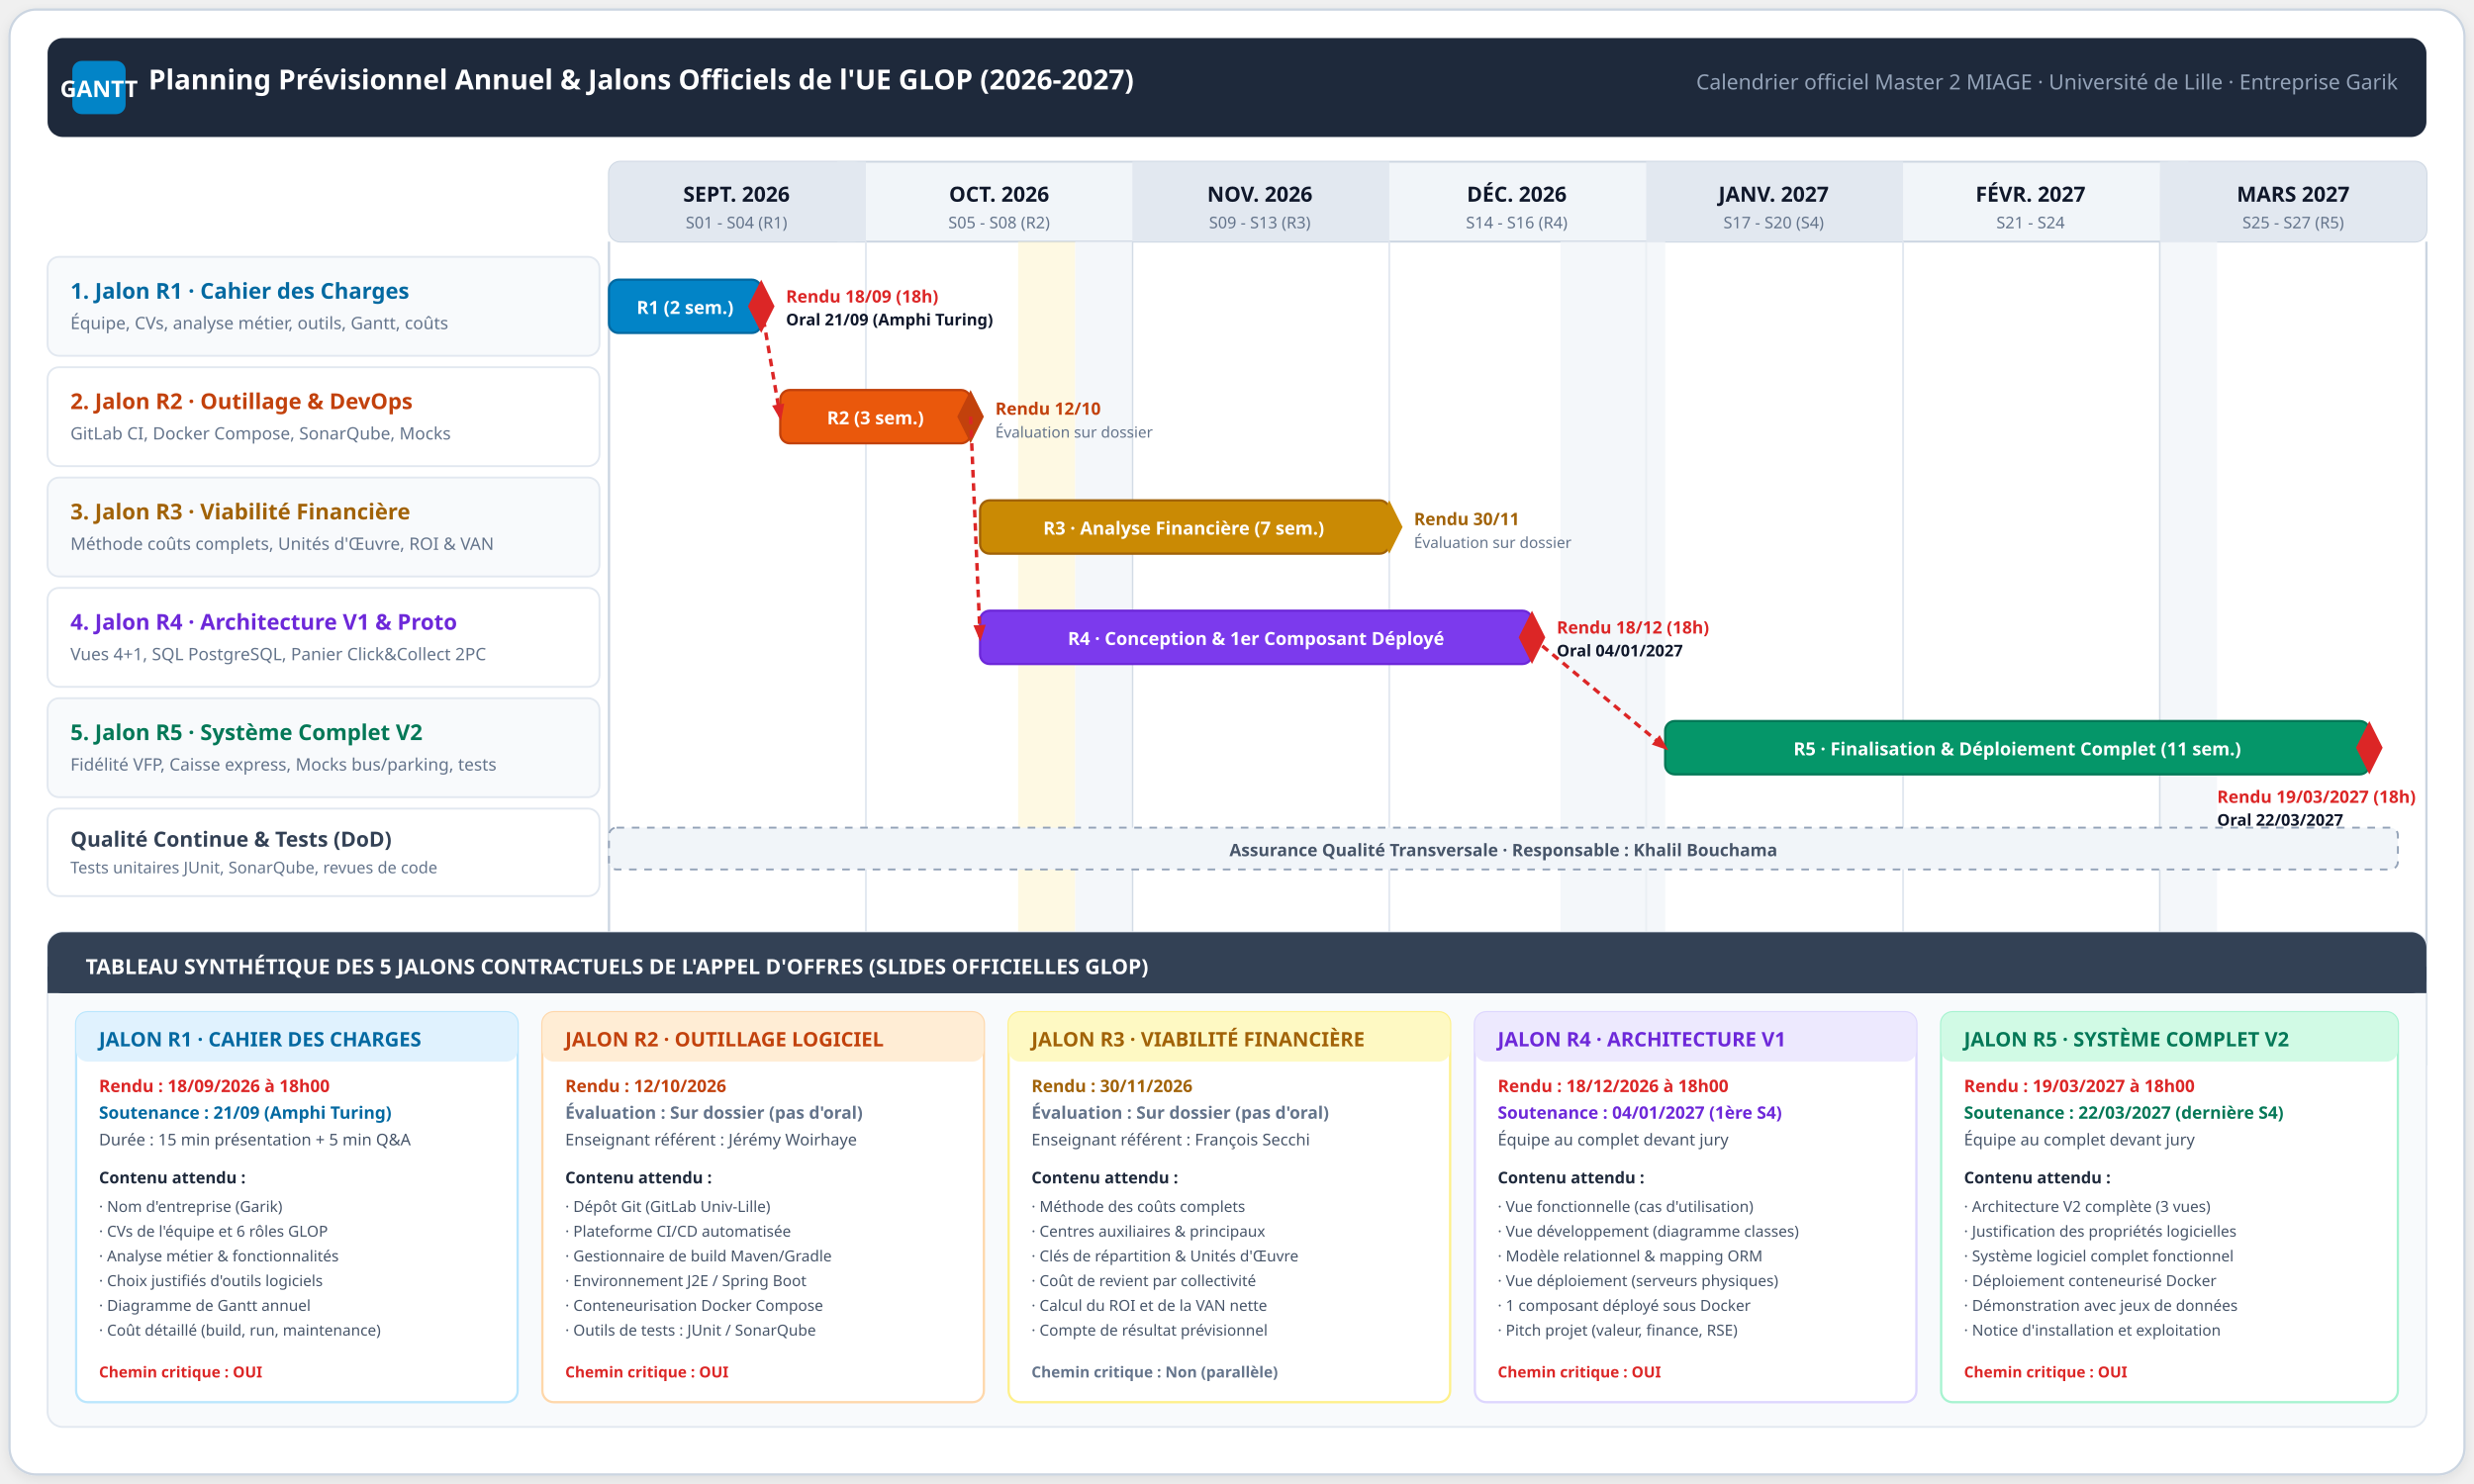
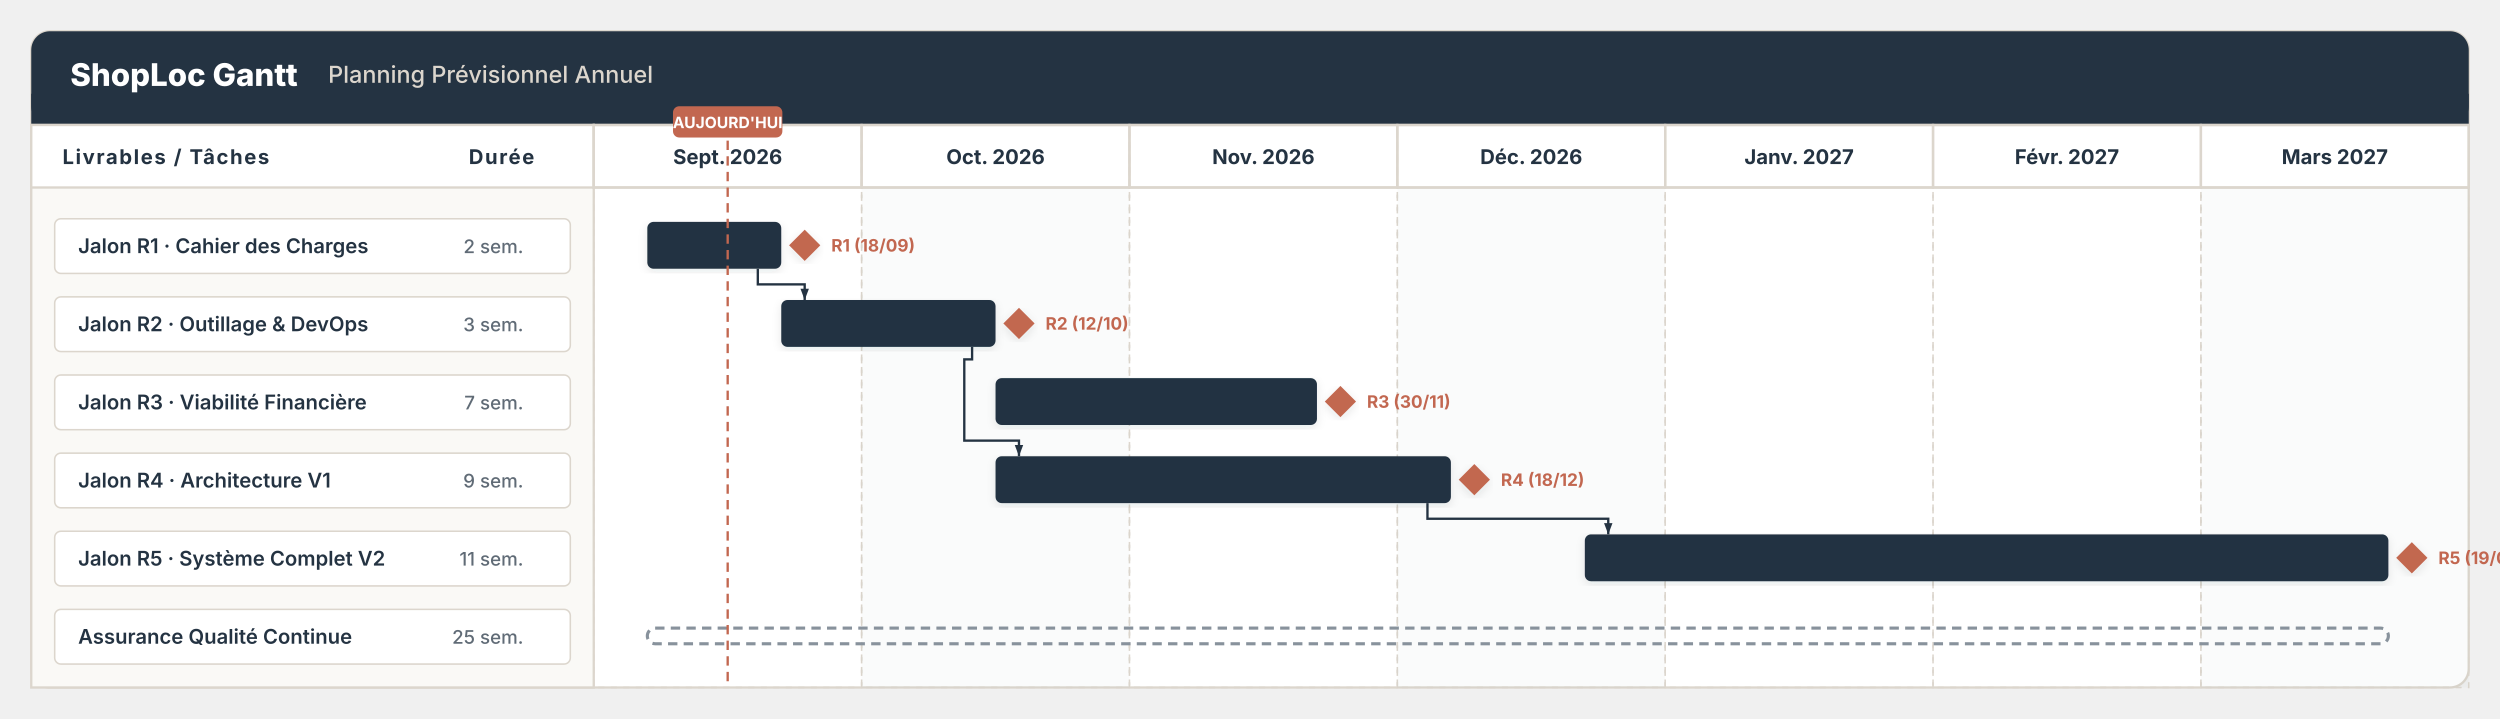
- <svg xmlns="http://www.w3.org/2000/svg" viewBox="0 0 1300 780" width="1300" height="780" style="font-family: 'Segoe UI', system-ui, -apple-system, sans-serif;">
+ <svg xmlns="http://www.w3.org/2000/svg" viewBox="0 0 1600 460" width="1600" height="460" style="font-family: 'Plus Jakarta Sans', system-ui, -apple-system, sans-serif; background-color: #FAF9F6;">
  <defs>
-     <filter id="shadow-gantt" x="-2%" y="-2%" width="104%" height="106%">
-       <feDropShadow dx="0" dy="2" stdDeviation="3" flood-color="#0F172A" flood-opacity="0.08" />
+     <filter id="shadow-bar" x="-10%" y="-10%" width="120%" height="120%">
+       <feDropShadow dx="0" dy="2" stdDeviation="3" flood-color="#243342" flood-opacity="0.10" />
    </filter>
-     <marker id="arrow-crit" viewBox="0 0 10 10" refX="6" refY="5" markerWidth="6" markerHeight="6" orient="auto-start-reverse">
-       <path d="M 0 2 L 8 5 L 0 8 z" fill="#DC2626" />
+     <marker id="arrow-crit" viewBox="0 0 10 10" refX="8" refY="5" markerWidth="6" markerHeight="6" orient="auto-start-reverse">
+       <path d="M 0 2 L 8 5 L 0 8 z" fill="#243342" />
    </marker>
  </defs>
-   <rect x="5" y="5" width="1290" height="770" rx="14" fill="#FFFFFF" stroke="#CBD5E1" stroke-width="1.2" filter="url(#shadow-gantt)" />
-   <rect x="25" y="20" width="1250" height="52" rx="8" fill="#1E293B" />
-   <rect x="38" y="32" width="28" height="28" rx="5" fill="#0284C7" />
-   <text x="52" y="51" text-anchor="middle" font-size="12" font-weight="800" fill="#FFFFFF">GANTT</text>
-   <text x="78" y="47" font-size="14.5" font-weight="700" fill="#FFFFFF">Planning Prévisionnel Annuel &amp; Jalons Officiels de l'UE GLOP (2026-2027)</text>
-   <text x="1260" y="47" text-anchor="end" font-size="11" font-weight="500" fill="#94A3B8">Calendrier officiel Master 2 MIAGE · Université de Lille · Entreprise Garik</text>
-   <g transform="translate(320, 85)">
-     <rect x="0" y="0" width="955" height="42" rx="6" fill="#F1F5F9" stroke="#CBD5E1" stroke-width="1" />
-     <rect x="0" y="0" width="135" height="42" rx="6" fill="#E2E8F0" />
-     <rect x="120" y="0" width="15" height="42" fill="#E2E8F0" />
-     <text x="67" y="21" text-anchor="middle" font-size="11" font-weight="700" fill="#0F172A">SEPT. 2026</text>
-     <text x="67" y="35" text-anchor="middle" font-size="8.5" fill="#64748B">S01 - S04 (R1)</text>
-     <text x="205" y="21" text-anchor="middle" font-size="11" font-weight="700" fill="#0F172A">OCT. 2026</text>
-     <text x="205" y="35" text-anchor="middle" font-size="8.5" fill="#64748B">S05 - S08 (R2)</text>
-     <rect x="275" y="0" width="135" height="42" fill="#E2E8F0" />
-     <text x="342" y="21" text-anchor="middle" font-size="11" font-weight="700" fill="#0F172A">NOV. 2026</text>
-     <text x="342" y="35" text-anchor="middle" font-size="8.5" fill="#64748B">S09 - S13 (R3)</text>
-     <text x="477" y="21" text-anchor="middle" font-size="11" font-weight="700" fill="#0F172A">DÉC. 2026</text>
-     <text x="477" y="35" text-anchor="middle" font-size="8.5" fill="#64748B">S14 - S16 (R4)</text>
-     <rect x="545" y="0" width="135" height="42" fill="#E2E8F0" />
-     <text x="612" y="21" text-anchor="middle" font-size="11" font-weight="700" fill="#0F172A">JANV. 2027</text>
-     <text x="612" y="35" text-anchor="middle" font-size="8.5" fill="#64748B">S17 - S20 (S4)</text>
-     <text x="747" y="21" text-anchor="middle" font-size="11" font-weight="700" fill="#0F172A">FÉVR. 2027</text>
-     <text x="747" y="35" text-anchor="middle" font-size="8.5" fill="#64748B">S21 - S24</text>
-     <rect x="815" y="0" width="140" height="42" rx="6" fill="#E2E8F0" />
-     <rect x="815" y="0" width="15" height="42" fill="#E2E8F0" />
-     <text x="885" y="21" text-anchor="middle" font-size="11" font-weight="700" fill="#0F172A">MARS 2027</text>
-     <text x="885" y="35" text-anchor="middle" font-size="8.5" fill="#64748B">S25 - S27 (R5)</text>
-     <line x1="0" y1="42" x2="0" y2="475" stroke="#CBD5E1" stroke-width="1.2" />
-     <line x1="135" y1="42" x2="135" y2="475" stroke="#E2E8F0" stroke-width="1" />
-     <line x1="275" y1="42" x2="275" y2="475" stroke="#CBD5E1" stroke-width="1" />
-     <line x1="410" y1="42" x2="410" y2="475" stroke="#E2E8F0" stroke-width="1" />
-     <line x1="545" y1="42" x2="545" y2="475" stroke="#CBD5E1" stroke-width="1" />
-     <line x1="680" y1="42" x2="680" y2="475" stroke="#E2E8F0" stroke-width="1" />
-     <line x1="815" y1="42" x2="815" y2="475" stroke="#CBD5E1" stroke-width="1" />
-     <line x1="955" y1="42" x2="955" y2="475" stroke="#CBD5E1" stroke-width="1.2" />
-     <rect x="215" y="42" width="30" height="433" fill="#FEF3C7" opacity="0.5" />
-     <rect x="245" y="42" width="30" height="433" fill="#F1F5F9" opacity="0.8" />
-     <rect x="500" y="42" width="55" height="433" fill="#F1F5F9" opacity="0.8" />
-     <rect x="815" y="42" width="30" height="433" fill="#F1F5F9" opacity="0.8" />
+   <rect x="20" y="20" width="1560" height="420" rx="12" fill="#FFFFFF" stroke="#DCD6CD" stroke-width="1.5" />
+   <rect x="20" y="20" width="1560" height="60" rx="12" fill="#243342" />
+   <rect x="20" y="60" width="1560" height="20" fill="#243342" />
+   <text x="45" y="55" font-size="20" font-weight="800" fill="#FFFFFF">ShopLoc Gantt</text>
+   <text x="210" y="53" font-size="15" font-weight="500" fill="#DCD6CD">Planning Prévisionnel Annuel</text>
+   <rect x="20" y="80" width="360" height="360" fill="#FAF9F6" stroke="#DCD6CD" stroke-width="1.5" />
+   <rect x="20" y="80" width="360" height="40" fill="#FFFFFF" stroke="#DCD6CD" stroke-width="1.5" />
+   <text x="40" y="105" font-size="13" font-weight="700" fill="#243342" text-transform="uppercase" letter-spacing="1">Livrables / Tâches</text>
+   <text x="300" y="105" font-size="13" font-weight="700" fill="#243342" text-transform="uppercase" letter-spacing="1">Durée</text>
+   <g transform="translate(380, 80)">
+     <rect x="0" y="0" width="1200" height="40" fill="#FFFFFF" stroke="#DCD6CD" stroke-width="1.5" />
+     <rect x="0.0" y="0" width="171.429" height="360" fill="none" stroke="#DCD6CD" stroke-width="1" stroke-dasharray="4 4" />
+     <rect x="0.0" y="0" width="171.429" height="40" fill="none" stroke="#DCD6CD" stroke-width="1.5" />
+     <text x="85.714" y="25" text-anchor="middle" font-size="13" font-weight="700" fill="#243342">Sept. 2026</text>
+     <rect x="171.429" y="0" width="171.429" height="360" fill="none" stroke="#DCD6CD" stroke-width="1" stroke-dasharray="4 4" />
+     <rect x="171.429" y="40" width="171.429" height="320" fill="#243342" fill-opacity="0.02" />
+     <rect x="171.429" y="0" width="171.429" height="40" fill="none" stroke="#DCD6CD" stroke-width="1.5" />
+     <text x="257.143" y="25" text-anchor="middle" font-size="13" font-weight="700" fill="#243342">Oct. 2026</text>
+     <rect x="342.857" y="0" width="171.429" height="360" fill="none" stroke="#DCD6CD" stroke-width="1" stroke-dasharray="4 4" />
+     <rect x="342.857" y="0" width="171.429" height="40" fill="none" stroke="#DCD6CD" stroke-width="1.5" />
+     <text x="428.571" y="25" text-anchor="middle" font-size="13" font-weight="700" fill="#243342">Nov. 2026</text>
+     <rect x="514.286" y="0" width="171.429" height="360" fill="none" stroke="#DCD6CD" stroke-width="1" stroke-dasharray="4 4" />
+     <rect x="514.286" y="40" width="171.429" height="320" fill="#243342" fill-opacity="0.02" />
+     <rect x="514.286" y="0" width="171.429" height="40" fill="none" stroke="#DCD6CD" stroke-width="1.5" />
+     <text x="600" y="25" text-anchor="middle" font-size="13" font-weight="700" fill="#243342">Déc. 2026</text>
+     <rect x="685.714" y="0" width="171.429" height="360" fill="none" stroke="#DCD6CD" stroke-width="1" stroke-dasharray="4 4" />
+     <rect x="685.714" y="0" width="171.429" height="40" fill="none" stroke="#DCD6CD" stroke-width="1.5" />
+     <text x="771.429" y="25" text-anchor="middle" font-size="13" font-weight="700" fill="#243342">Janv. 2027</text>
+     <rect x="857.143" y="0" width="171.429" height="360" fill="none" stroke="#DCD6CD" stroke-width="1" stroke-dasharray="4 4" />
+     <rect x="857.143" y="0" width="171.429" height="40" fill="none" stroke="#DCD6CD" stroke-width="1.5" />
+     <text x="942.857" y="25" text-anchor="middle" font-size="13" font-weight="700" fill="#243342">Févr. 2027</text>
+     <rect x="1028.571" y="0" width="171.429" height="360" fill="none" stroke="#DCD6CD" stroke-width="1" stroke-dasharray="4 4" />
+     <rect x="1028.571" y="40" width="171.429" height="320" fill="#243342" fill-opacity="0.02" />
+     <rect x="1028.571" y="0" width="171.429" height="40" fill="none" stroke="#DCD6CD" stroke-width="1.5" />
+     <text x="1114.286" y="25" text-anchor="middle" font-size="13" font-weight="700" fill="#243342">Mars 2027</text>
  </g>
-   <g transform="translate(25, 135)">
-     <g transform="translate(0, 0)">
-       <rect x="0" y="0" width="290" height="52" rx="6" fill="#F8FAFC" stroke="#E2E8F0" stroke-width="1" />
-       <text x="12" y="22" font-size="11.5" font-weight="700" fill="#0369A1">1. Jalon R1 · Cahier des Charges</text>
-       <text x="12" y="38" font-size="9" fill="#64748B">Équipe, CVs, analyse métier, outils, Gantt, coûts</text>
-       <rect x="295" y="12" width="80" height="28" rx="5" fill="#0284C7" stroke="#0369A1" stroke-width="1.2" />
-       <text x="335" y="30" text-anchor="middle" font-size="9.5" font-weight="700" fill="#FFFFFF">R1 (2 sem.)</text>
-       <path d="M 375 12 L 382 26 L 375 40 L 368 26 Z" fill="#DC2626" />
-       <text x="388" y="24" font-size="9" font-weight="700" fill="#DC2626">Rendu 18/09 (18h)</text>
-       <text x="388" y="36" font-size="8.5" font-weight="600" fill="#0F172A">Oral 21/09 (Amphi Turing)</text>
-     </g>
-     <g transform="translate(0, 58)">
-       <rect x="0" y="0" width="290" height="52" rx="6" fill="#FFFFFF" stroke="#E2E8F0" stroke-width="1" />
-       <text x="12" y="22" font-size="11.5" font-weight="700" fill="#C2410C">2. Jalon R2 · Outillage &amp; DevOps</text>
-       <text x="12" y="38" font-size="9" fill="#64748B">GitLab CI, Docker Compose, SonarQube, Mocks</text>
-       <rect x="385" y="12" width="100" height="28" rx="5" fill="#EA580C" stroke="#C2410C" stroke-width="1.2" />
-       <text x="435" y="30" text-anchor="middle" font-size="9.5" font-weight="700" fill="#FFFFFF">R2 (3 sem.)</text>
-       <path d="M 485 12 L 492 26 L 485 40 L 478 26 Z" fill="#C2410C" />
-       <text x="498" y="25" font-size="9" font-weight="700" fill="#C2410C">Rendu 12/10</text>
-       <text x="498" y="37" font-size="8" fill="#64748B">Évaluation sur dossier</text>
-     </g>
-     <g transform="translate(0, 116)">
-       <rect x="0" y="0" width="290" height="52" rx="6" fill="#F8FAFC" stroke="#E2E8F0" stroke-width="1" />
-       <text x="12" y="22" font-size="11.5" font-weight="700" fill="#A16207">3. Jalon R3 · Viabilité Financière</text>
-       <text x="12" y="38" font-size="9" fill="#64748B">Méthode coûts complets, Unités d'Œuvre, ROI &amp; VAN</text>
-       <rect x="490" y="12" width="215" height="28" rx="5" fill="#CA8A04" stroke="#A16207" stroke-width="1.2" />
-       <text x="597" y="30" text-anchor="middle" font-size="9.5" font-weight="700" fill="#FFFFFF">R3 · Analyse Financière (7 sem.)</text>
-       <path d="M 705 12 L 712 26 L 705 40 L 698 26 Z" fill="#CA8A04" />
-       <text x="718" y="25" font-size="9" font-weight="700" fill="#A16207">Rendu 30/11</text>
-       <text x="718" y="37" font-size="8" fill="#64748B">Évaluation sur dossier</text>
-     </g>
-     <g transform="translate(0, 174)">
-       <rect x="0" y="0" width="290" height="52" rx="6" fill="#FFFFFF" stroke="#E2E8F0" stroke-width="1" />
-       <text x="12" y="22" font-size="11.5" font-weight="700" fill="#6D28D9">4. Jalon R4 · Architecture V1 &amp; Proto</text>
-       <text x="12" y="38" font-size="9" fill="#64748B">Vues 4+1, SQL PostgreSQL, Panier Click&amp;Collect 2PC</text>
-       <rect x="490" y="12" width="290" height="28" rx="5" fill="#7C3AED" stroke="#6D28D9" stroke-width="1.2" />
-       <text x="635" y="30" text-anchor="middle" font-size="9.5" font-weight="700" fill="#FFFFFF">R4 · Conception &amp; 1er Composant Déployé</text>
-       <path d="M 780 12 L 787 26 L 780 40 L 773 26 Z" fill="#DC2626" />
-       <text x="793" y="24" font-size="9" font-weight="700" fill="#DC2626">Rendu 18/12 (18h)</text>
-       <text x="793" y="36" font-size="8.5" font-weight="600" fill="#0F172A">Oral 04/01/2027</text>
-     </g>
-     <g transform="translate(0, 232)">
-       <rect x="0" y="0" width="290" height="52" rx="6" fill="#F8FAFC" stroke="#E2E8F0" stroke-width="1" />
-       <text x="12" y="22" font-size="11.5" font-weight="700" fill="#047857">5. Jalon R5 · Système Complet V2</text>
-       <text x="12" y="38" font-size="9" fill="#64748B">Fidélité VFP, Caisse express, Mocks bus/parking, tests</text>
-       <rect x="850" y="12" width="370" height="28" rx="5" fill="#059669" stroke="#047857" stroke-width="1.2" />
-       <text x="1035" y="30" text-anchor="middle" font-size="9.5" font-weight="700" fill="#FFFFFF">R5 · Finalisation &amp; Déploiement Complet (11 sem.)</text>
-       <path d="M 1220 12 L 1227 26 L 1220 40 L 1213 26 Z" fill="#DC2626" />
-       <text x="1140" y="55" font-size="9" font-weight="700" fill="#DC2626">Rendu 19/03/2027 (18h)</text>
-       <text x="1140" y="67" font-size="8.5" font-weight="600" fill="#0F172A">Oral 22/03/2027</text>
-     </g>
-     <g transform="translate(0, 290)">
-       <rect x="0" y="0" width="290" height="46" rx="6" fill="#FFFFFF" stroke="#E2E8F0" stroke-width="1" />
-       <text x="12" y="20" font-size="11" font-weight="700" fill="#334155">Qualité Continue &amp; Tests (DoD)</text>
-       <text x="12" y="34" font-size="8.5" fill="#64748B">Tests unitaires JUnit, SonarQube, revues de code</text>
-       <rect x="295" y="10" width="940" height="22" rx="4" fill="#F1F5F9" stroke="#94A3B8" stroke-dasharray="4,4" />
-       <text x="765" y="25" text-anchor="middle" font-size="9" font-weight="600" fill="#475569">Assurance Qualité Transversale · Responsable : Khalil Bouchama</text>
-     </g>
-     <path d="M 375 26 L 385 84" stroke="#DC2626" stroke-width="1.8" stroke-dasharray="4,3" fill="none" marker-end="url(#arrow-crit)" />
-     <path d="M 485 84 L 490 200" stroke="#DC2626" stroke-width="1.8" stroke-dasharray="4,3" fill="none" marker-end="url(#arrow-crit)" />
-     <path d="M 780 200 L 850 258" stroke="#DC2626" stroke-width="1.8" stroke-dasharray="4,3" fill="none" marker-end="url(#arrow-crit)" />
+   <g transform="translate(20, 140)">
+     <rect x="15" y="0" width="330" height="35" rx="4" fill="#FFFFFF" stroke="#DCD6CD" stroke-width="1" />
+     <text x="30" y="22" font-size="13" font-weight="600" fill="#243342">Jalon R1 · Cahier des Charges</text>
+     <text x="315" y="22" text-anchor="end" font-size="12" font-weight="500" fill="#606B76">2 sem.</text>
  </g>
-   <g transform="translate(25, 490)">
-     <rect x="0" y="0" width="1250" height="260" rx="8" fill="#F8FAFC" stroke="#E2E8F0" stroke-width="1" />
-     <rect x="0" y="0" width="1250" height="32" rx="8" fill="#334155" />
-     <rect x="0" y="18" width="1250" height="14" fill="#334155" />
-     <text x="20" y="22" font-size="11" font-weight="700" fill="#FFFFFF">TABLEAU SYNTHÉTIQUE DES 5 JALONS CONTRACTUELS DE L'APPEL D'OFFRES (SLIDES OFFICIELLES GLOP)</text>
-     <g transform="translate(15, 42)">
-       <rect x="0" y="0" width="232" height="205" rx="6" fill="#FFFFFF" stroke="#BAE6FD" stroke-width="1.2" />
-       <rect x="0" y="0" width="232" height="26" rx="6" fill="#E0F2FE" />
-       <text x="12" y="18" font-size="10.5" font-weight="700" fill="#0369A1">JALON R1 · CAHIER DES CHARGES</text>
-       <text x="12" y="42" font-size="9" font-weight="700" fill="#DC2626">Rendu : 18/09/2026 à 18h00</text>
-       <text x="12" y="56" font-size="9" font-weight="600" fill="#0369A1">Soutenance : 21/09 (Amphi Turing)</text>
-       <text x="12" y="70" font-size="8.5" fill="#475569">Durée : 15 min présentation + 5 min Q&amp;A</text>
-       <text x="12" y="90" font-size="8.5" font-weight="700" fill="#1E293B">Contenu attendu :</text>
-       <text x="12" y="105" font-size="8" fill="#475569">· Nom d'entreprise (Garik)</text>
-       <text x="12" y="118" font-size="8" fill="#475569">· CVs de l'équipe et 6 rôles GLOP</text>
-       <text x="12" y="131" font-size="8" fill="#475569">· Analyse métier &amp; fonctionnalités</text>
-       <text x="12" y="144" font-size="8" fill="#475569">· Choix justifiés d'outils logiciels</text>
-       <text x="12" y="157" font-size="8" fill="#475569">· Diagramme de Gantt annuel</text>
-       <text x="12" y="170" font-size="8" fill="#475569">· Coût détaillé (build, run, maintenance)</text>
-       <text x="12" y="192" font-size="8" font-weight="700" fill="#DC2626">Chemin critique : OUI</text>
-     </g>
-     <g transform="translate(260, 42)">
-       <rect x="0" y="0" width="232" height="205" rx="6" fill="#FFFFFF" stroke="#FED7AA" stroke-width="1.2" />
-       <rect x="0" y="0" width="232" height="26" rx="6" fill="#FFEDD5" />
-       <text x="12" y="18" font-size="10.5" font-weight="700" fill="#C2410C">JALON R2 · OUTILLAGE LOGICIEL</text>
-       <text x="12" y="42" font-size="9" font-weight="700" fill="#C2410C">Rendu : 12/10/2026</text>
-       <text x="12" y="56" font-size="9" font-weight="600" fill="#64748B">Évaluation : Sur dossier (pas d'oral)</text>
-       <text x="12" y="70" font-size="8.5" fill="#475569">Enseignant référent : Jérémy Woirhaye</text>
-       <text x="12" y="90" font-size="8.5" font-weight="700" fill="#1E293B">Contenu attendu :</text>
-       <text x="12" y="105" font-size="8" fill="#475569">· Dépôt Git (GitLab Univ-Lille)</text>
-       <text x="12" y="118" font-size="8" fill="#475569">· Plateforme CI/CD automatisée</text>
-       <text x="12" y="131" font-size="8" fill="#475569">· Gestionnaire de build Maven/Gradle</text>
-       <text x="12" y="144" font-size="8" fill="#475569">· Environnement J2E / Spring Boot</text>
-       <text x="12" y="157" font-size="8" fill="#475569">· Conteneurisation Docker Compose</text>
-       <text x="12" y="170" font-size="8" fill="#475569">· Outils de tests : JUnit / SonarQube</text>
-       <text x="12" y="192" font-size="8" font-weight="700" fill="#DC2626">Chemin critique : OUI</text>
-     </g>
-     <g transform="translate(505, 42)">
-       <rect x="0" y="0" width="232" height="205" rx="6" fill="#FFFFFF" stroke="#FEF08A" stroke-width="1.2" />
-       <rect x="0" y="0" width="232" height="26" rx="6" fill="#FEF9C3" />
-       <text x="12" y="18" font-size="10.5" font-weight="700" fill="#A16207">JALON R3 · VIABILITÉ FINANCIÈRE</text>
-       <text x="12" y="42" font-size="9" font-weight="700" fill="#A16207">Rendu : 30/11/2026</text>
-       <text x="12" y="56" font-size="9" font-weight="600" fill="#64748B">Évaluation : Sur dossier (pas d'oral)</text>
-       <text x="12" y="70" font-size="8.5" fill="#475569">Enseignant référent : François Secchi</text>
-       <text x="12" y="90" font-size="8.5" font-weight="700" fill="#1E293B">Contenu attendu :</text>
-       <text x="12" y="105" font-size="8" fill="#475569">· Méthode des coûts complets</text>
-       <text x="12" y="118" font-size="8" fill="#475569">· Centres auxiliaires &amp; principaux</text>
-       <text x="12" y="131" font-size="8" fill="#475569">· Clés de répartition &amp; Unités d'Œuvre</text>
-       <text x="12" y="144" font-size="8" fill="#475569">· Coût de revient par collectivité</text>
-       <text x="12" y="157" font-size="8" fill="#475569">· Calcul du ROI et de la VAN nette</text>
-       <text x="12" y="170" font-size="8" fill="#475569">· Compte de résultat prévisionnel</text>
-       <text x="12" y="192" font-size="8" font-weight="600" fill="#64748B">Chemin critique : Non (parallèle)</text>
-     </g>
-     <g transform="translate(750, 42)">
-       <rect x="0" y="0" width="232" height="205" rx="6" fill="#FFFFFF" stroke="#DDD6FE" stroke-width="1.2" />
-       <rect x="0" y="0" width="232" height="26" rx="6" fill="#EDE9FE" />
-       <text x="12" y="18" font-size="10.5" font-weight="700" fill="#6D28D9">JALON R4 · ARCHITECTURE V1</text>
-       <text x="12" y="42" font-size="9" font-weight="700" fill="#DC2626">Rendu : 18/12/2026 à 18h00</text>
-       <text x="12" y="56" font-size="9" font-weight="600" fill="#6D28D9">Soutenance : 04/01/2027 (1ère S4)</text>
-       <text x="12" y="70" font-size="8.5" fill="#475569">Équipe au complet devant jury</text>
-       <text x="12" y="90" font-size="8.5" font-weight="700" fill="#1E293B">Contenu attendu :</text>
-       <text x="12" y="105" font-size="8" fill="#475569">· Vue fonctionnelle (cas d'utilisation)</text>
-       <text x="12" y="118" font-size="8" fill="#475569">· Vue développement (diagramme classes)</text>
-       <text x="12" y="131" font-size="8" fill="#475569">· Modèle relationnel &amp; mapping ORM</text>
-       <text x="12" y="144" font-size="8" fill="#475569">· Vue déploiement (serveurs physiques)</text>
-       <text x="12" y="157" font-size="8" fill="#475569">· 1 composant déployé sous Docker</text>
-       <text x="12" y="170" font-size="8" fill="#475569">· Pitch projet (valeur, finance, RSE)</text>
-       <text x="12" y="192" font-size="8" font-weight="700" fill="#DC2626">Chemin critique : OUI</text>
-     </g>
-     <g transform="translate(995, 42)">
-       <rect x="0" y="0" width="240" height="205" rx="6" fill="#FFFFFF" stroke="#A7F3D0" stroke-width="1.2" />
-       <rect x="0" y="0" width="240" height="26" rx="6" fill="#D1FAE5" />
-       <text x="12" y="18" font-size="10.5" font-weight="700" fill="#047857">JALON R5 · SYSTÈME COMPLET V2</text>
-       <text x="12" y="42" font-size="9" font-weight="700" fill="#DC2626">Rendu : 19/03/2027 à 18h00</text>
-       <text x="12" y="56" font-size="9" font-weight="600" fill="#047857">Soutenance : 22/03/2027 (dernière S4)</text>
-       <text x="12" y="70" font-size="8.5" fill="#475569">Équipe au complet devant jury</text>
-       <text x="12" y="90" font-size="8.5" font-weight="700" fill="#1E293B">Contenu attendu :</text>
-       <text x="12" y="105" font-size="8" fill="#475569">· Architecture V2 complète (3 vues)</text>
-       <text x="12" y="118" font-size="8" fill="#475569">· Justification des propriétés logicielles</text>
-       <text x="12" y="131" font-size="8" fill="#475569">· Système logiciel complet fonctionnel</text>
-       <text x="12" y="144" font-size="8" fill="#475569">· Déploiement conteneurisé Docker</text>
-       <text x="12" y="157" font-size="8" fill="#475569">· Démonstration avec jeux de données</text>
-       <text x="12" y="170" font-size="8" fill="#475569">· Notice d'installation et exploitation</text>
-       <text x="12" y="192" font-size="8" font-weight="700" fill="#DC2626">Chemin critique : OUI</text>
-     </g>
+   <g transform="translate(414.2857, 142)">
+     <rect x="0" y="0" width="85.714" height="30" rx="4" fill="#243342" filter="url(#shadow-bar)" />
+     <path d="M 100.714 5 L 110.714 15 L 100.714 25 L 90.714 15 Z" fill="#C26750" filter="url(#shadow-bar)" />
+     <text x="117.714" y="19" font-size="11" font-weight="700" fill="#C26750">R1 (18/09)</text>
  </g>
+   <g transform="translate(20, 190)">
+     <rect x="15" y="0" width="330" height="35" rx="4" fill="#FFFFFF" stroke="#DCD6CD" stroke-width="1" />
+     <text x="30" y="22" font-size="13" font-weight="600" fill="#243342">Jalon R2 · Outillage &amp; DevOps</text>
+     <text x="315" y="22" text-anchor="end" font-size="12" font-weight="500" fill="#606B76">3 sem.</text>
+   </g>
+   <g transform="translate(500.0, 192)">
+     <rect x="0" y="0" width="137.143" height="30" rx="4" fill="#243342" filter="url(#shadow-bar)" />
+     <path d="M 152.143 5 L 162.143 15 L 152.143 25 L 142.143 15 Z" fill="#C26750" filter="url(#shadow-bar)" />
+     <text x="169.143" y="19" font-size="11" font-weight="700" fill="#C26750">R2 (12/10)</text>
+   </g>
+   <g transform="translate(20, 240)">
+     <rect x="15" y="0" width="330" height="35" rx="4" fill="#FFFFFF" stroke="#DCD6CD" stroke-width="1" />
+     <text x="30" y="22" font-size="13" font-weight="600" fill="#243342">Jalon R3 · Viabilité Financière</text>
+     <text x="315" y="22" text-anchor="end" font-size="12" font-weight="500" fill="#606B76">7 sem.</text>
+   </g>
+   <g transform="translate(637.1429, 242)">
+     <rect x="0" y="0" width="205.714" height="30" rx="4" fill="#243342" filter="url(#shadow-bar)" />
+     <path d="M 220.714 5 L 230.714 15 L 220.714 25 L 210.714 15 Z" fill="#C26750" filter="url(#shadow-bar)" />
+     <text x="237.714" y="19" font-size="11" font-weight="700" fill="#C26750">R3 (30/11)</text>
+   </g>
+   <g transform="translate(20, 290)">
+     <rect x="15" y="0" width="330" height="35" rx="4" fill="#FFFFFF" stroke="#DCD6CD" stroke-width="1" />
+     <text x="30" y="22" font-size="13" font-weight="600" fill="#243342">Jalon R4 · Architecture V1</text>
+     <text x="315" y="22" text-anchor="end" font-size="12" font-weight="500" fill="#606B76">9 sem.</text>
+   </g>
+   <g transform="translate(637.1429, 292)">
+     <rect x="0" y="0" width="291.429" height="30" rx="4" fill="#243342" filter="url(#shadow-bar)" />
+     <path d="M 306.429 5 L 316.429 15 L 306.429 25 L 296.429 15 Z" fill="#C26750" filter="url(#shadow-bar)" />
+     <text x="323.429" y="19" font-size="11" font-weight="700" fill="#C26750">R4 (18/12)</text>
+   </g>
+   <g transform="translate(20, 340)">
+     <rect x="15" y="0" width="330" height="35" rx="4" fill="#FFFFFF" stroke="#DCD6CD" stroke-width="1" />
+     <text x="30" y="22" font-size="13" font-weight="600" fill="#243342">Jalon R5 · Système Complet V2</text>
+     <text x="315" y="22" text-anchor="end" font-size="12" font-weight="500" fill="#606B76">11 sem.</text>
+   </g>
+   <g transform="translate(1014.286, 342)">
+     <rect x="0" y="0" width="514.286" height="30" rx="4" fill="#243342" filter="url(#shadow-bar)" />
+     <path d="M 529.286 5 L 539.286 15 L 529.286 25 L 519.286 15 Z" fill="#C26750" filter="url(#shadow-bar)" />
+     <text x="546.286" y="19" font-size="11" font-weight="700" fill="#C26750">R5 (19/03)</text>
+   </g>
+   <g transform="translate(20, 390)">
+     <rect x="15" y="0" width="330" height="35" rx="4" fill="#FFFFFF" stroke="#DCD6CD" stroke-width="1" />
+     <text x="30" y="22" font-size="13" font-weight="600" fill="#243342">Assurance Qualité Continue</text>
+     <text x="315" y="22" text-anchor="end" font-size="12" font-weight="500" fill="#606B76">25 sem.</text>
+   </g>
+   <g transform="translate(414.2857, 392)">
+     <rect x="0" y="10" width="1114.286" height="10" rx="5" fill="none" stroke="#88929c" stroke-width="2" stroke-dasharray="6 4" />
+   </g>
+   <path d="M 485.0 172 L 485.0 182.0 L 515.0 182.0 L 515.0 192" fill="none" stroke="#243342" stroke-width="1.5" marker-end="url(#arrow-crit)" />
+   <path d="M 622.143 222 L 622.143 230 L 617.143 230 L 617.143 282 L 652.143 282 L 652.143 292" fill="none" stroke="#243342" stroke-width="1.5" marker-end="url(#arrow-crit)" />
+   <path d="M 913.571 322 L 913.571 332.0 L 1029.286 332.0 L 1029.286 342" fill="none" stroke="#243342" stroke-width="1.5" marker-end="url(#arrow-crit)" />
+   <line x1="465.714" y1="80" x2="465.714" y2="440" stroke="#C26750" stroke-width="1.5" stroke-dasharray="6 4" />
+   <rect x="430.714" y="68" width="70" height="20" rx="4" fill="#C26750" />
+   <text x="465.714" y="82" text-anchor="middle" font-size="10" font-weight="700" fill="#FFFFFF">AUJOURD'HUI</text>
</svg>
